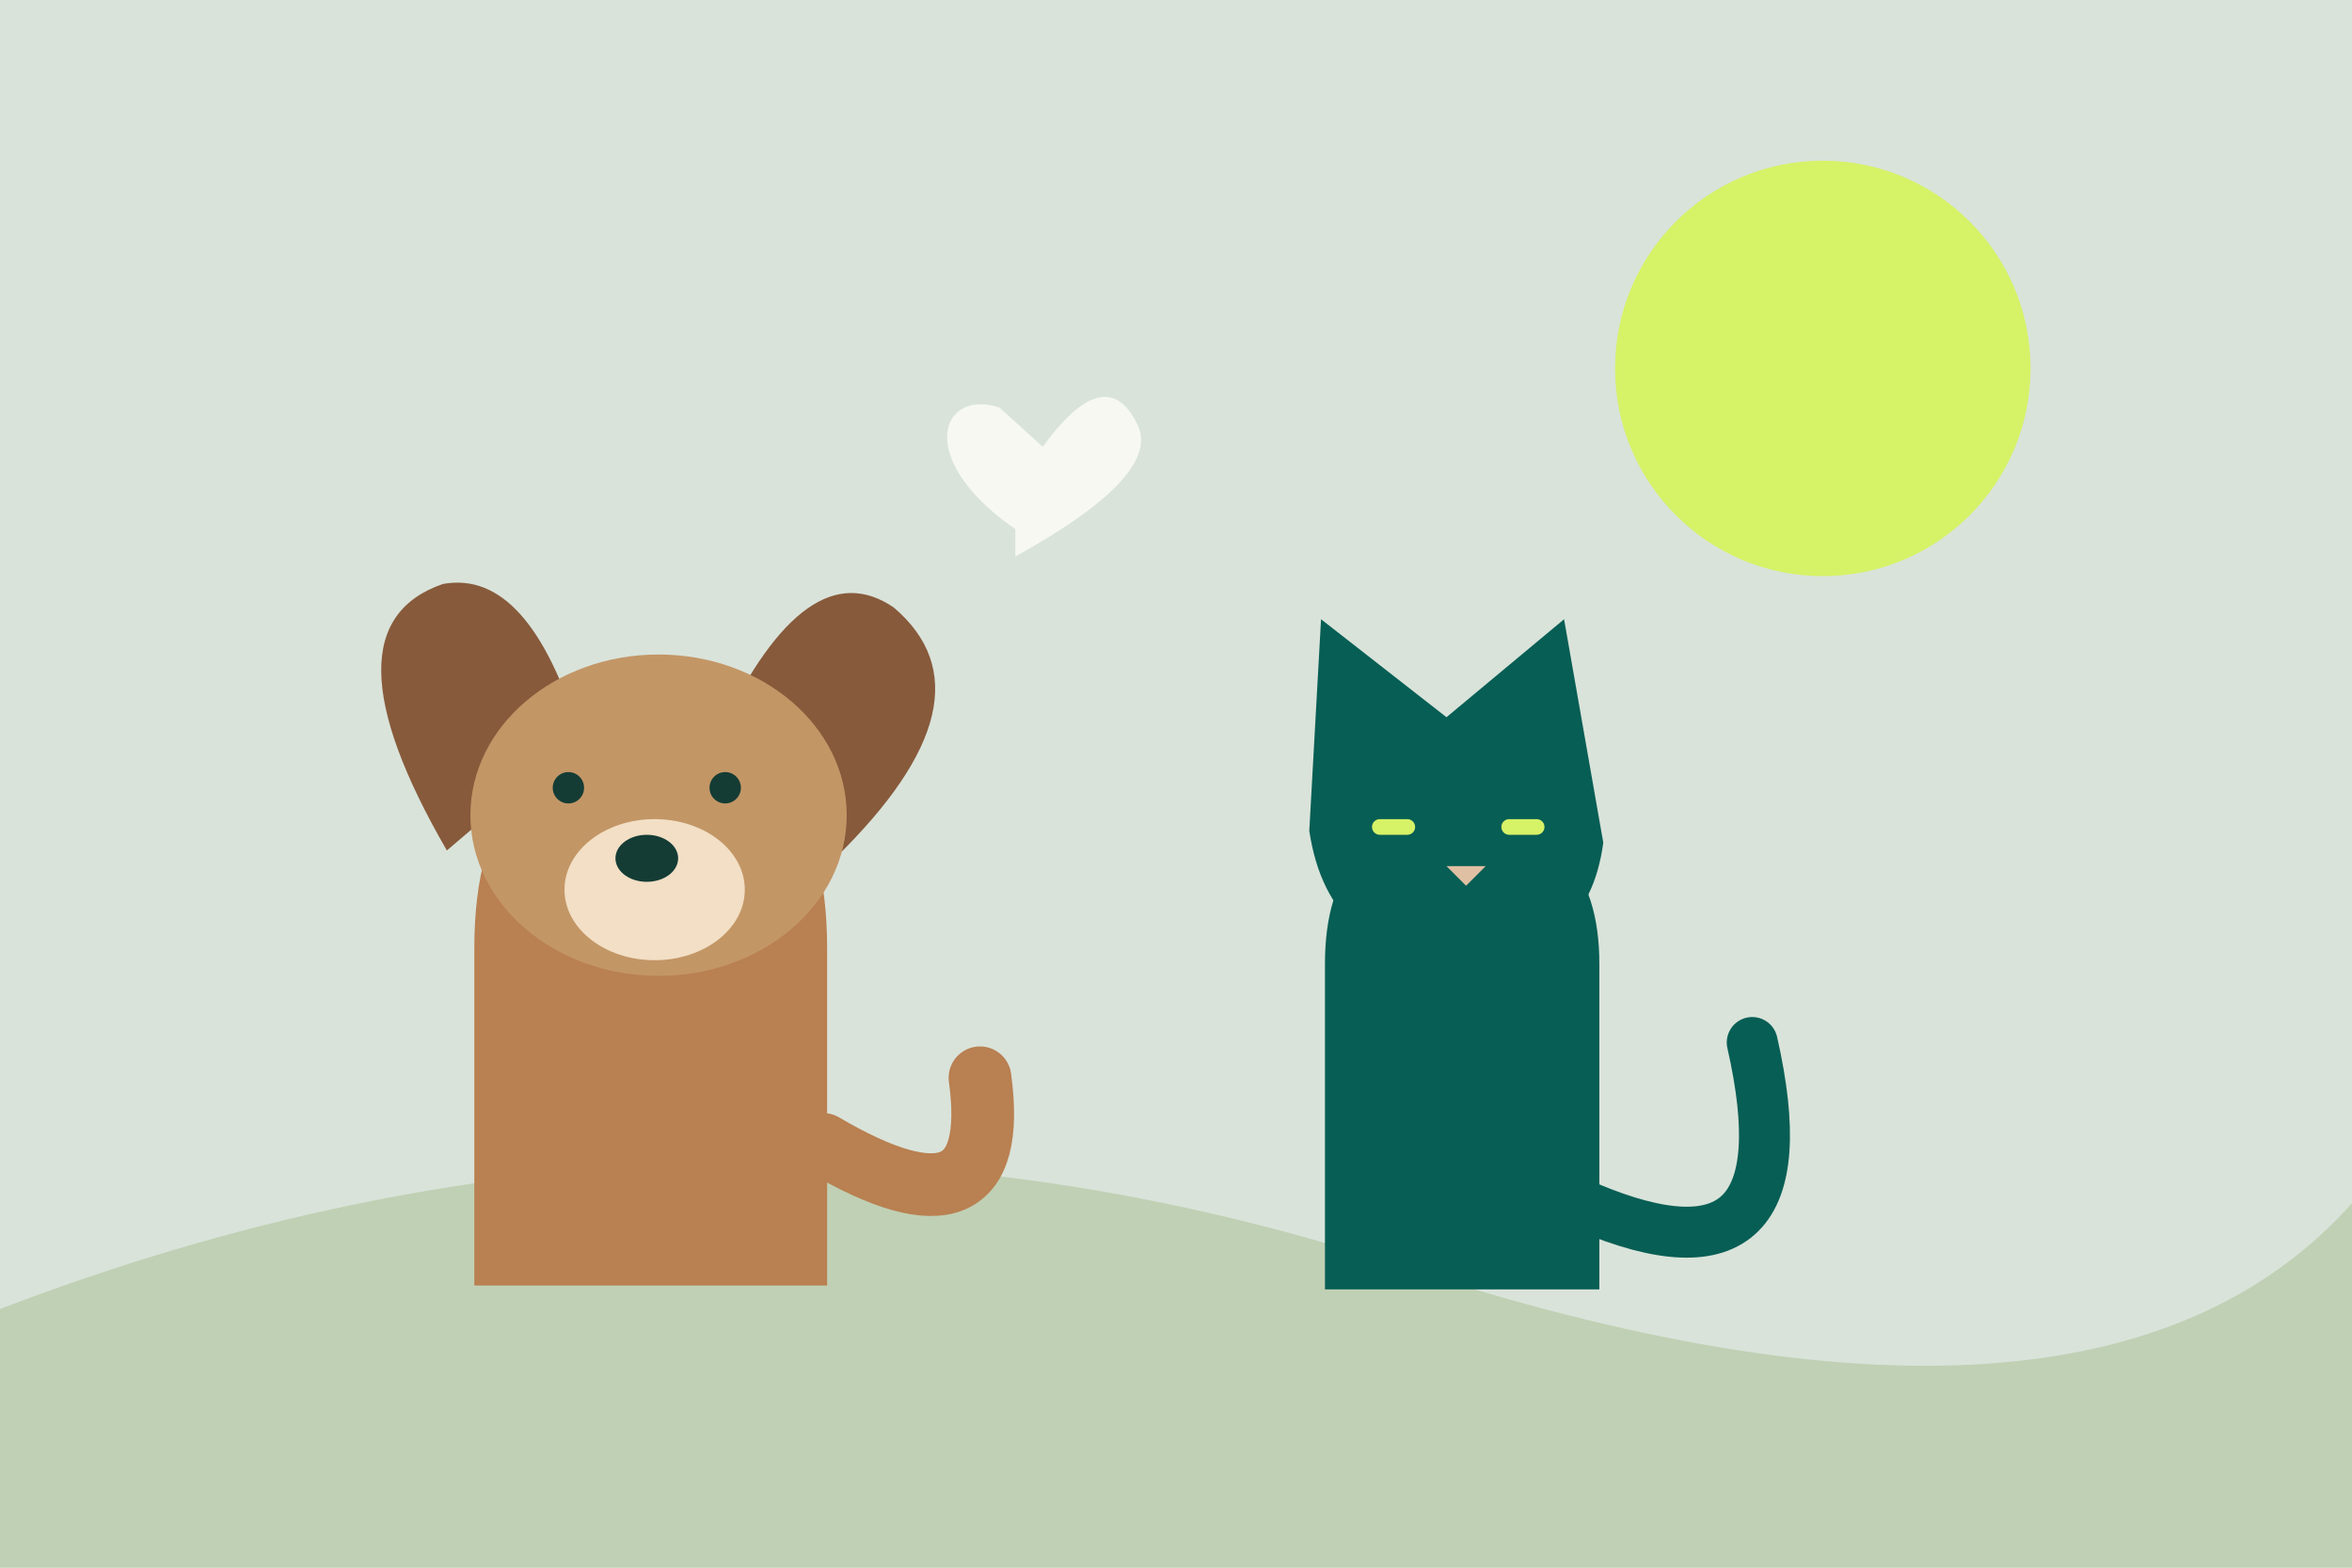
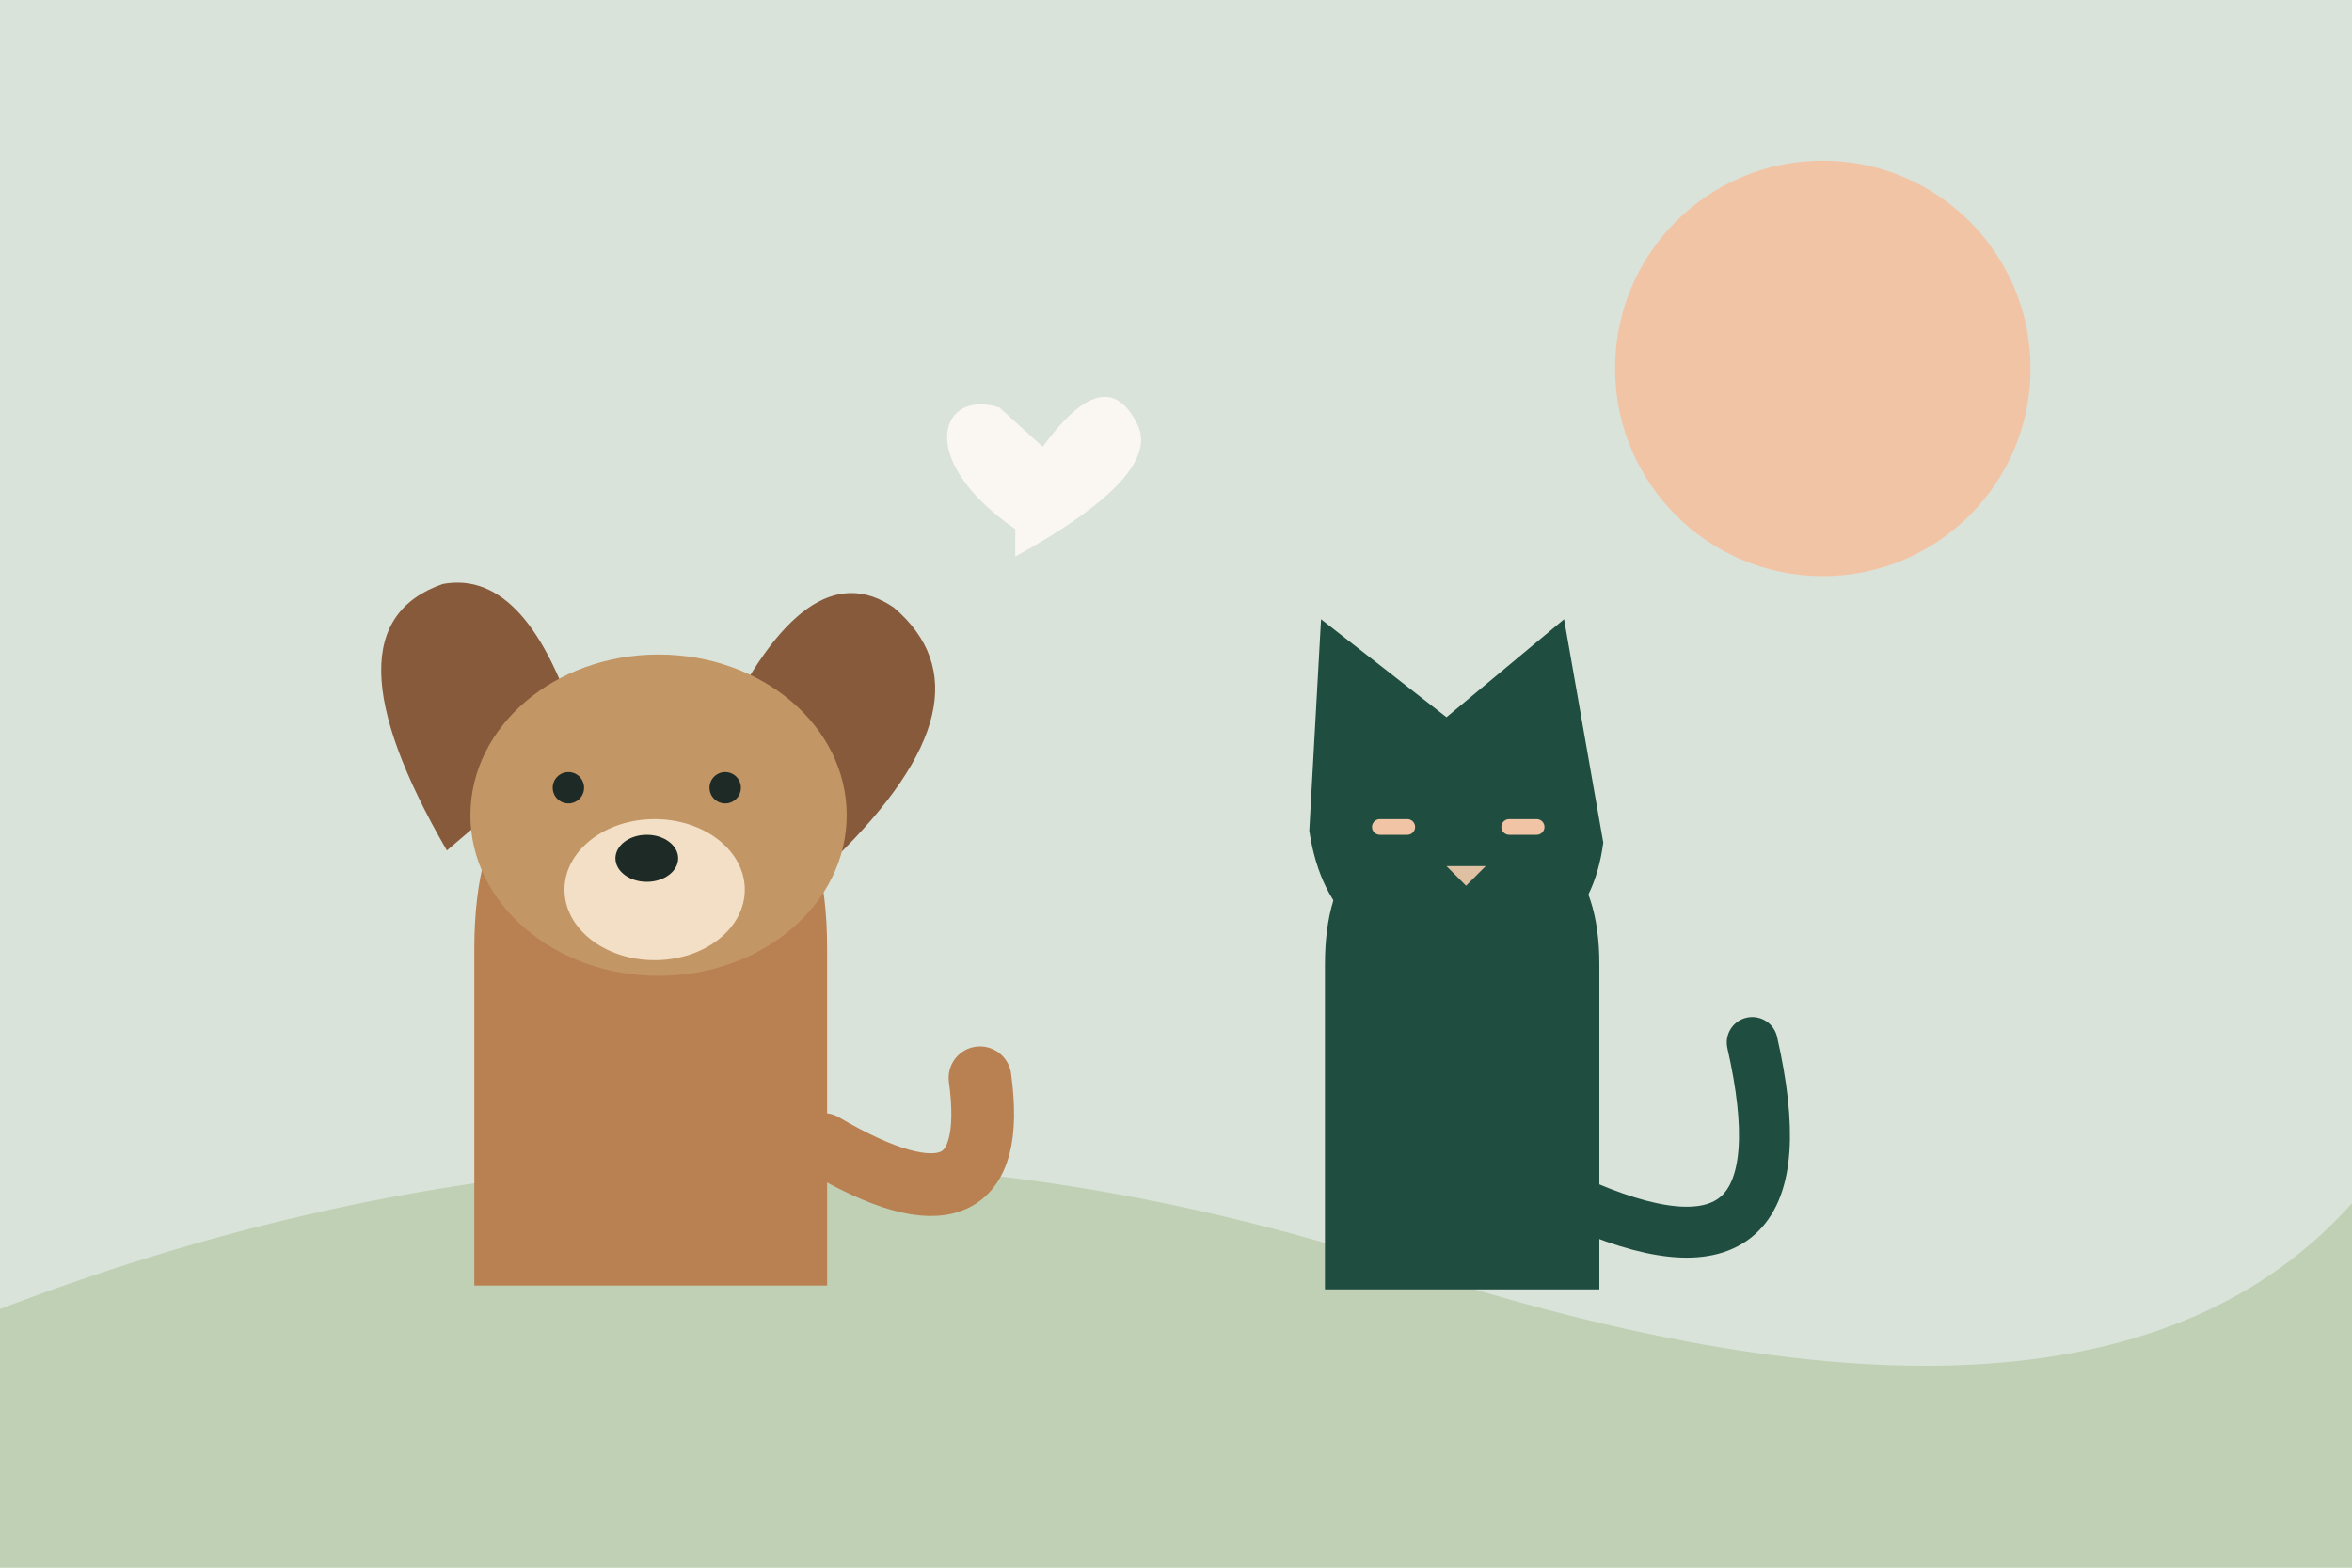
<svg xmlns="http://www.w3.org/2000/svg" width="600" height="400" viewBox="0 0 600 400">
  <rect width="600" height="400" fill="#d9e3da" />
-   <circle cx="465" cy="94" r="53" fill="#d6f267" />
+   <circle cx="465" cy="94" r="53" fill="#f2c4a6" />
  <path d="M0 334Q180 265 357 323T600 307V400H0" fill="#c0d0b4" />
  <path d="M121 328V242Q121 188 166 188Q211 188 211 242V328Z" fill="#b98051" />
  <path d="M114 217Q81 160 113 149Q135 145 148 188M184 186Q206 140 228 155Q255 178 213 219" fill="#875a3b" />
  <ellipse cx="168" cy="208" rx="48" ry="41" fill="#c39666" />
  <ellipse cx="167" cy="227" rx="23" ry="18" fill="#f2dfc5" />
-   <ellipse cx="165" cy="219" rx="8" ry="6" fill="#143c35" />
-   <circle cx="145" cy="201" r="4" fill="#143c35" />
-   <circle cx="185" cy="201" r="4" fill="#143c35" />
+   <ellipse cx="165" cy="219" rx="8" ry="6" fill="#1e2a26" />
+   <circle cx="145" cy="201" r="4" fill="#1e2a26" />
+   <circle cx="185" cy="201" r="4" fill="#1e2a26" />
  <path d="M210 292Q256 319 250 275" stroke="#b98051" stroke-width="16" stroke-linecap="round" fill="none" />
-   <path d="M338 329V246Q338 209 372 209Q408 209 408 246V329Z" fill="#075e54" />
-   <path d="M334 212L337 158L369 183L399 158L409 215Q405 245 373 245Q339 245 334 212Z" fill="#075e54" />
-   <path d="M405 308Q462 332 447 266" stroke="#075e54" stroke-width="13" stroke-linecap="round" fill="none" />
-   <path d="M352 211H359M385 211H392" stroke="#d6f267" stroke-width="4" stroke-linecap="round" />
+   <path d="M338 329V246Q338 209 372 209Q408 209 408 246V329Z" fill="#1f4d3f" />
+   <path d="M334 212L337 158L369 183L399 158L409 215Q405 245 373 245Q339 245 334 212Z" fill="#1f4d3f" />
+   <path d="M405 308Q462 332 447 266" stroke="#1f4d3f" stroke-width="13" stroke-linecap="round" fill="none" />
+   <path d="M352 211H359M385 211H392" stroke="#f2c4a6" stroke-width="4" stroke-linecap="round" />
  <path d="M369 221L374 226L379 221" fill="#e0c0a3" />
-   <path d="M259 135C233 117 240 99 255 104L266 114Q282 92 290 108Q297 121 259 142Z" fill="#f7f8f2" />
+   <path d="M259 135C233 117 240 99 255 104L266 114Q282 92 290 108Q297 121 259 142Z" fill="#faf7f2" />
</svg>
